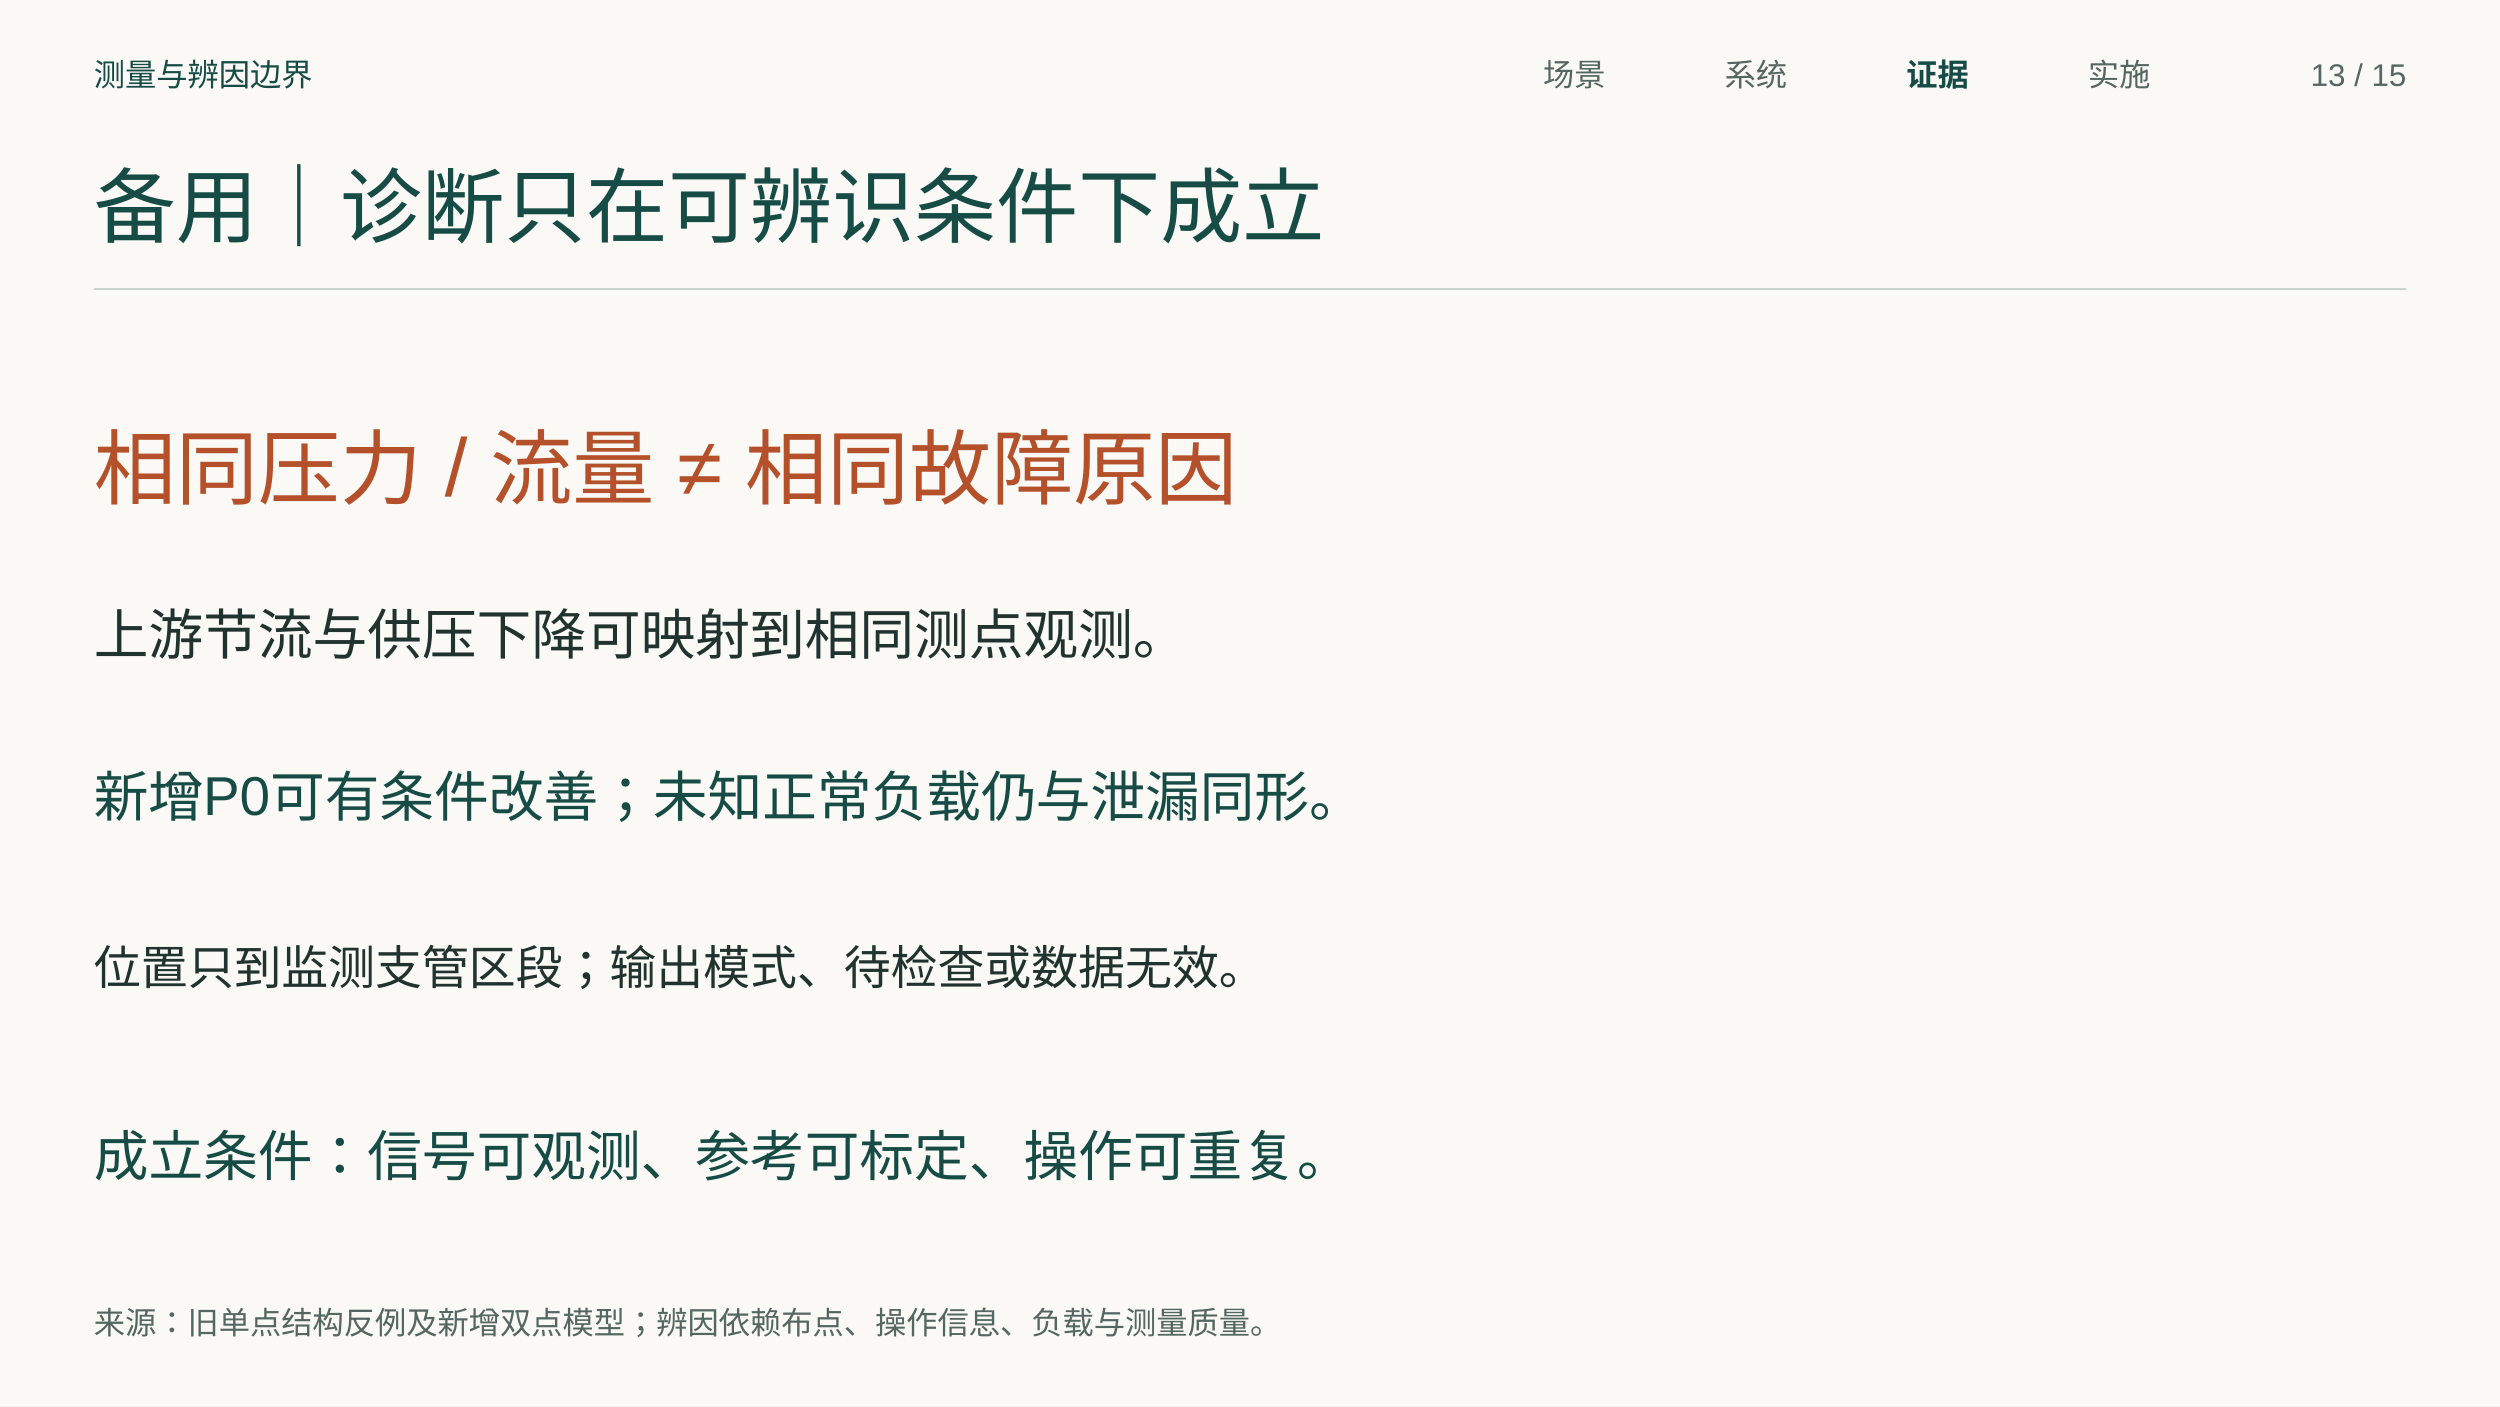
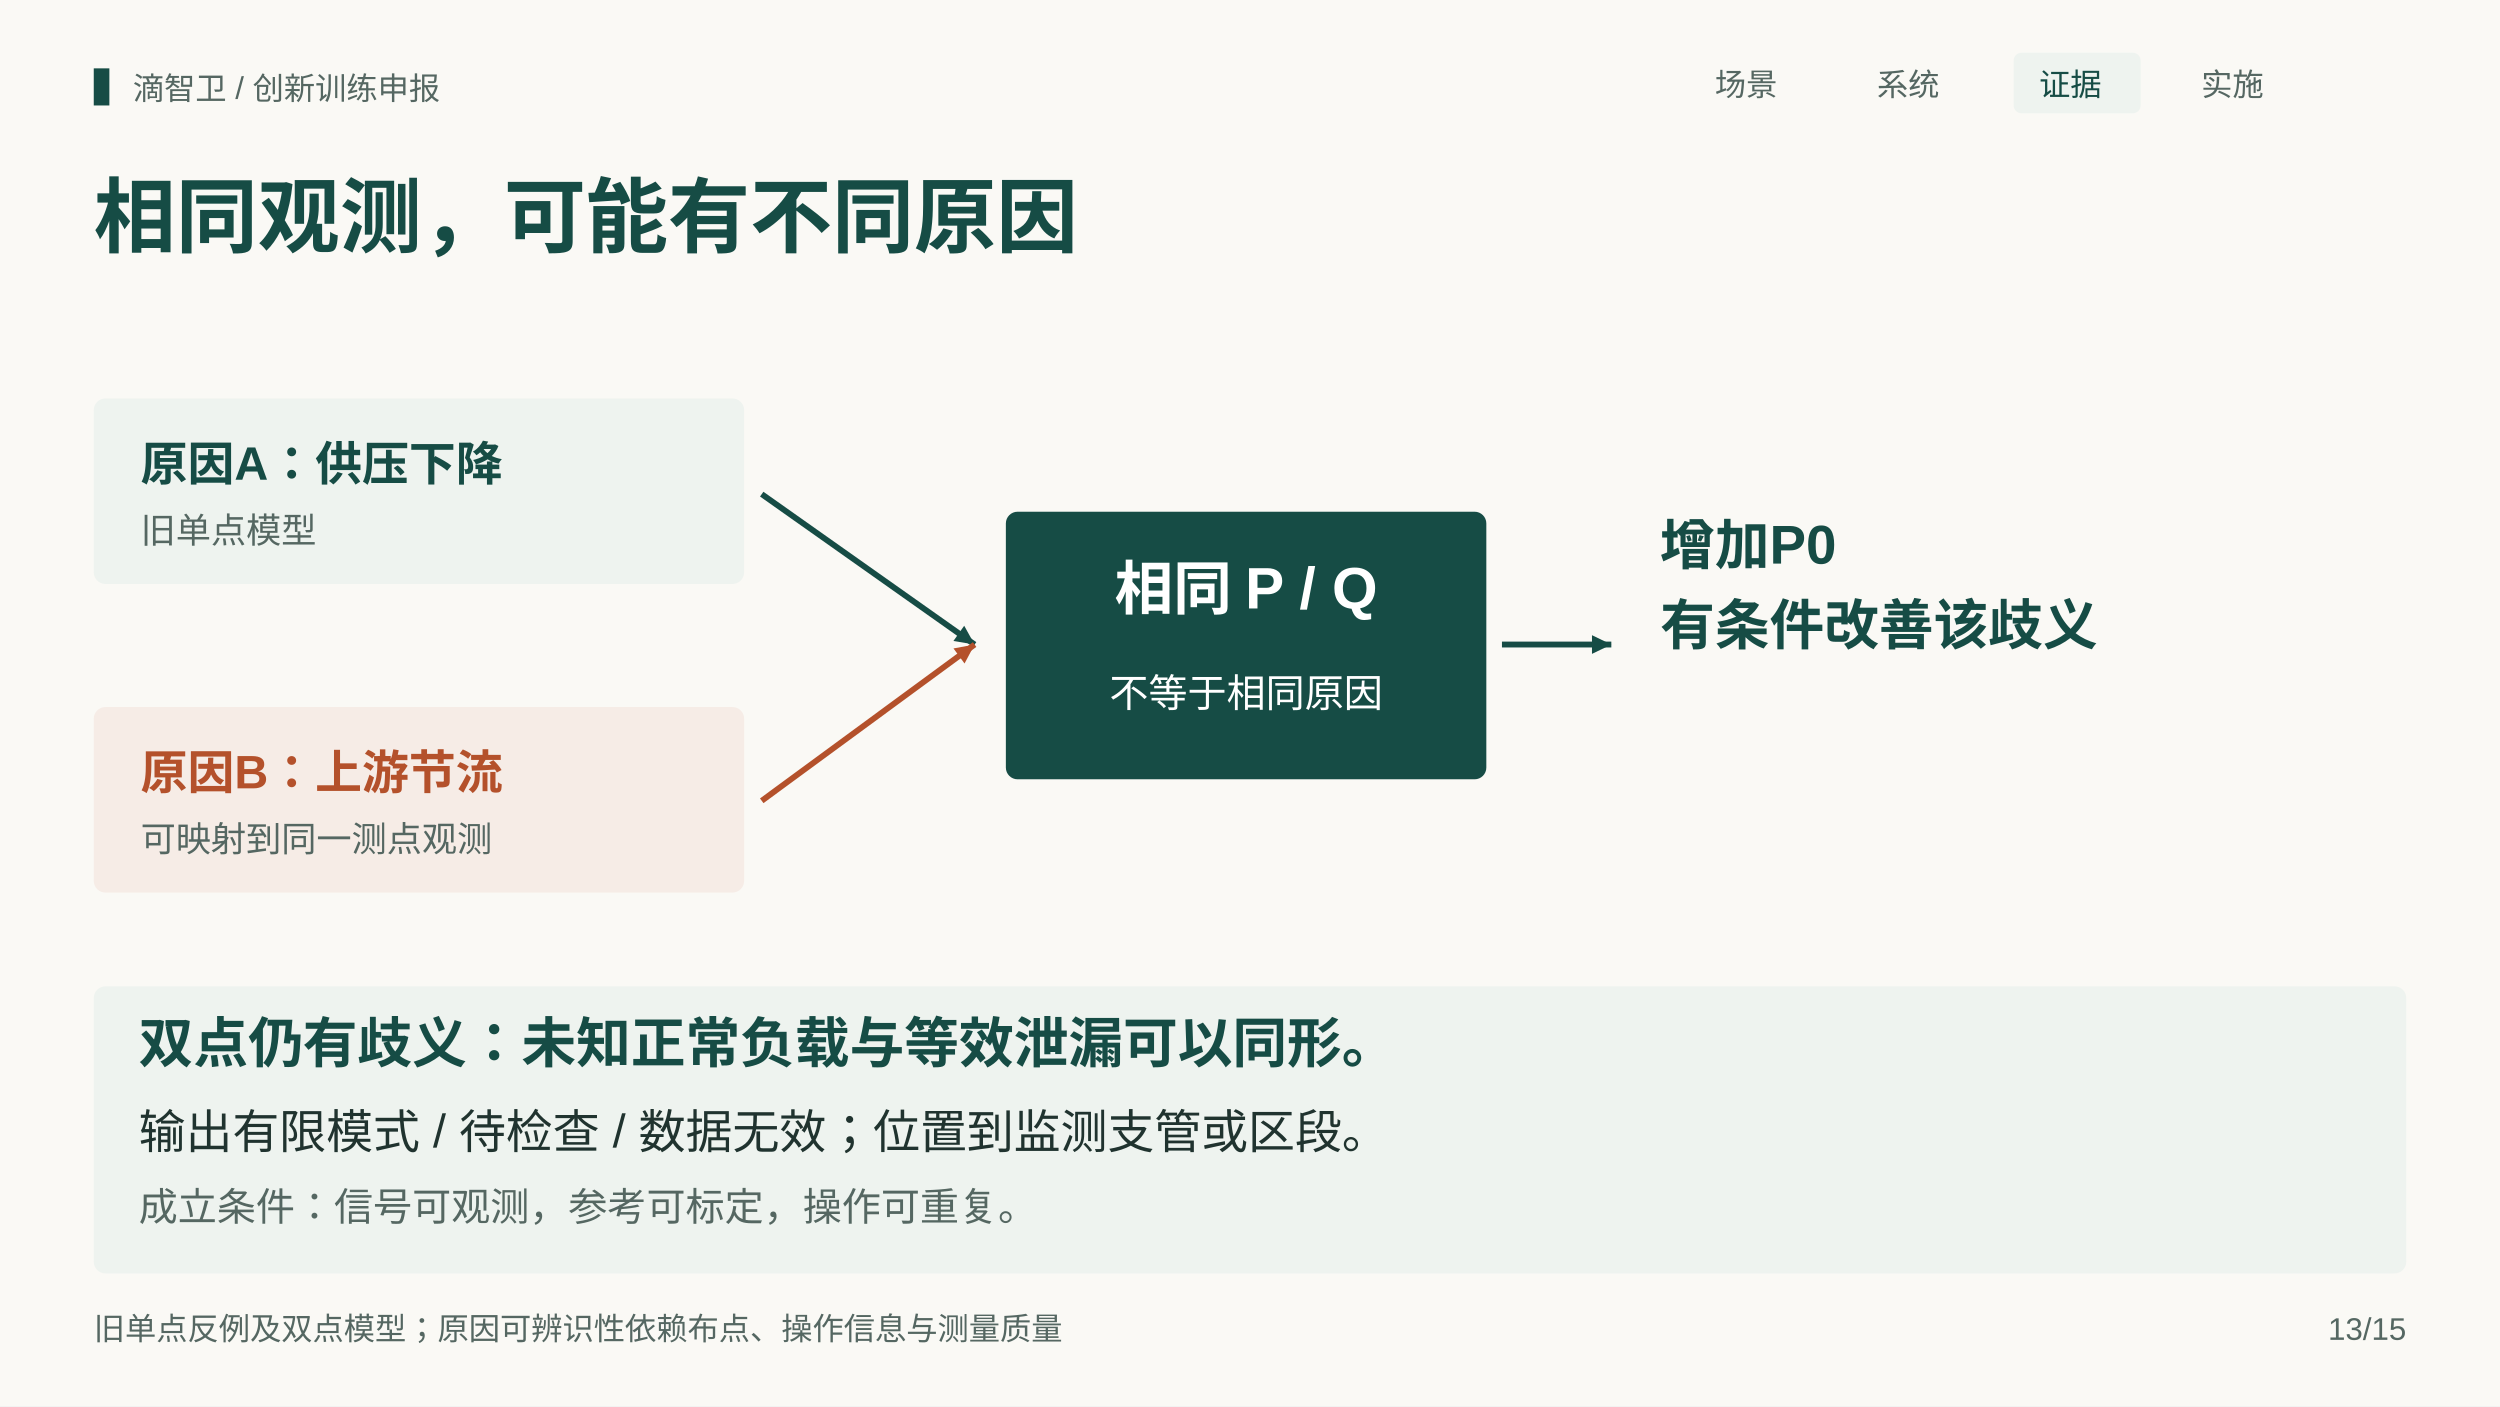
<svg xmlns="http://www.w3.org/2000/svg" viewBox="0 0 1280 720" data-pptx-page-role="content" font-family="Microsoft YaHei, Arial">
+   <defs>
+     <linearGradient id="deep-field" x1="0" y1="0" x2="1" y2="1">
+       <stop offset="0%" stop-color="#164C45" />
+       <stop offset="100%" stop-color="#092E2B" />
+     </linearGradient>
+   </defs>
  <rect id="page-background" data-pptx-role="background" x="0" y="0" width="1280" height="720" rx="0" fill="#FAF9F5" stroke="none" />
-   <text id="page-kicker" data-pptx-role="header" x="48" y="44" font-size="16" fill="#164C45">测量与辨因边界</text>
-   <text id="page-route-0" data-pptx-role="header" x="790" y="44" font-size="16" fill="#556762">场景</text>
-   <text id="page-route-1" data-pptx-role="header" x="883" y="44" font-size="16" fill="#556762">系统</text>
-   <text id="page-route-2" data-pptx-role="header" x="976" y="44" font-size="16" fill="#164C45" font-weight="bold">证据</text>
-   <text id="page-route-3" data-pptx-role="header" x="1069" y="44" font-size="16" fill="#556762">实施</text>
-   <g id="page-title" data-pptx-bounds="48 65 1184 95">
-     <text x="48" y="121" font-family="SimHei, Arial" font-size="42" fill="#164C45" text-anchor="start">备用｜诊断只在可辨识条件下成立</text>
+   <rect id="header-mark" data-pptx-role="decoration" x="48" y="35" width="8" height="19" rx="0" fill="#164C45" stroke="none" />
+   <text id="page-kicker" data-pptx-role="header" x="68" y="51" font-size="16" fill="#556762">滴智卫 / 创新训练申报</text>
+   <text id="page-route-0" data-pptx-role="header" x="878" y="49" font-size="16" fill="#556762">场景</text>
+   <text id="page-route-1" data-pptx-role="header" x="961" y="49" font-size="16" fill="#556762">系统</text>
+   <rect id="route-highlight" data-pptx-role="decoration" x="1031" y="27" width="65" height="31" rx="4" fill="#EEF3EF" stroke="none" />
+   <text id="page-route-2" data-pptx-role="header" x="1044" y="49" font-size="16" fill="#164C45">证据</text>
+   <text id="page-route-3" data-pptx-role="header" x="1127" y="49" font-size="16" fill="#556762">实施</text>
+   <g id="page-title" data-pptx-bounds="48 82 1184 78">
+     <text x="48" y="126" font-size="42" fill="#164C45" text-anchor="start" font-weight="bold">相同观测，可能有不同原因</text>
  </g>
-   <line id="header-rule" data-pptx-role="decoration" x1="48" y1="148" x2="1232" y2="148" stroke="#C7D2CB" stroke-width="1" />
-   <text id="source-footer" data-pptx-role="footer" x="48" y="683" font-size="16" fill="#556762">来源：旧单点结构反例及新增双点模型；辨因依赖布点、操作信息、负载与测量质量。</text>
-   <text id="page-number" data-pptx-role="page-number" x="1232" y="44" font-size="16" text-anchor="end" fill="#556762">13 / 15</text>
-   <g id="observability-boundary" data-pptx-bounds="48 175 1184 467">
-     <text x="48" y="255" font-family="SimHei, Arial" font-size="42" fill="#B4512B" text-anchor="start">相同压力 / 流量 ≠ 相同故障原因</text>
-     <text x="48" y="335" font-size="28" fill="#20332F">上游节流与供压下降可映射到相同测点观测。</text>
-     <text x="48" y="418" font-size="28" fill="#164C45">新增P0可有条件改善；未知正常负载仍与泄漏同形。</text>
-     <text x="48" y="504" font-size="24" fill="#20332F">位置只到监测支管区段；输出模式、待检查或数据无效。</text>
-     <text x="48" y="602" font-size="28" fill="#164C45" text-anchor="start">成立条件：信号可观测、参考可标定、操作可重复。</text>
+   <text id="source-footer" data-pptx-role="footer" x="48" y="686" font-size="16" fill="#556762">旧单点反例及双点模型；原因可辨识性依赖布点、操作信息与测量质量</text>
+   <text id="page-number" data-pptx-role="page-number" x="1232" y="686" text-anchor="end" font-size="16" fill="#556762">13/15</text>
+   <g id="cause-observation-ambiguity" data-pptx-bounds="48 180 1184 478">
+     <rect x="48" y="204" width="333" height="95" rx="6" fill="#EEF3EF" stroke="none" />
+     <text x="72" y="246" font-size="24" fill="#164C45" text-anchor="start" font-weight="bold">原因A：供压下降</text>
+     <text x="72" y="278" font-size="18" fill="#556762" text-anchor="start">旧单点模型</text>
+     <rect x="48" y="362" width="333" height="95" rx="6" fill="#F6ECE6" stroke="none" />
+     <text x="72" y="404" font-size="24" fill="#B4512B" text-anchor="start" font-weight="bold">原因B：上游节流</text>
+     <text x="72" y="436" font-size="18" fill="#556762" text-anchor="start">可映射到同一测点观测</text>
+     <line x1="390" y1="253" x2="499" y2="330" stroke="#164C45" stroke-width="3" />
+     <polygon points="499,330 488.149,328.193 493.671,320.377" fill="#164C45" stroke="none" stroke-width="1" />
+     <line x1="390" y1="410" x2="499" y2="330" stroke="#B4512B" stroke-width="3" />
+     <polygon points="499,330 493.846,339.718 488.184,332.003" fill="#B4512B" stroke="none" stroke-width="1" />
+     <rect x="515" y="262" width="246" height="137" rx="6" fill="#164C45" stroke="none" />
+     <text x="638" y="312" font-size="30" fill="#FFFFFF" text-anchor="middle" font-weight="bold">相同 P / Q</text>
+     <text x="638" y="362" font-size="20" fill="#FFFFFF" text-anchor="middle">不等于相同原因</text>
+     <line x1="769" y1="330" x2="825" y2="330" stroke="#164C45" stroke-width="3" />
+     <polygon points="825,330 815.095,334.785 815.095,325.215" fill="#164C45" stroke="none" stroke-width="1" />
+     <text x="850" y="289" font-size="28" fill="#164C45" font-weight="bold">增加P0<tspan x="850" dy="41">有条件改善该歧义</tspan>
+     </text>
+     <rect x="48" y="505" width="1184" height="147" rx="6" fill="#EEF3EF" stroke="none" />
+     <text x="71" y="544" font-size="28" fill="#164C45" text-anchor="start" font-weight="bold">双点仍有歧义：未知正常负载与等效泄漏可以同形。</text>
+     <text x="71" y="588" font-size="24" fill="#20332F" text-anchor="start">输出有限模式 / 待检查 / 数据无效；位置到监测支管或区段。</text>
+     <text x="71" y="625" font-size="20" fill="#556762" text-anchor="start">成立条件：信号可观测，参考可标定，操作可重复。</text>
  </g>
</svg>
